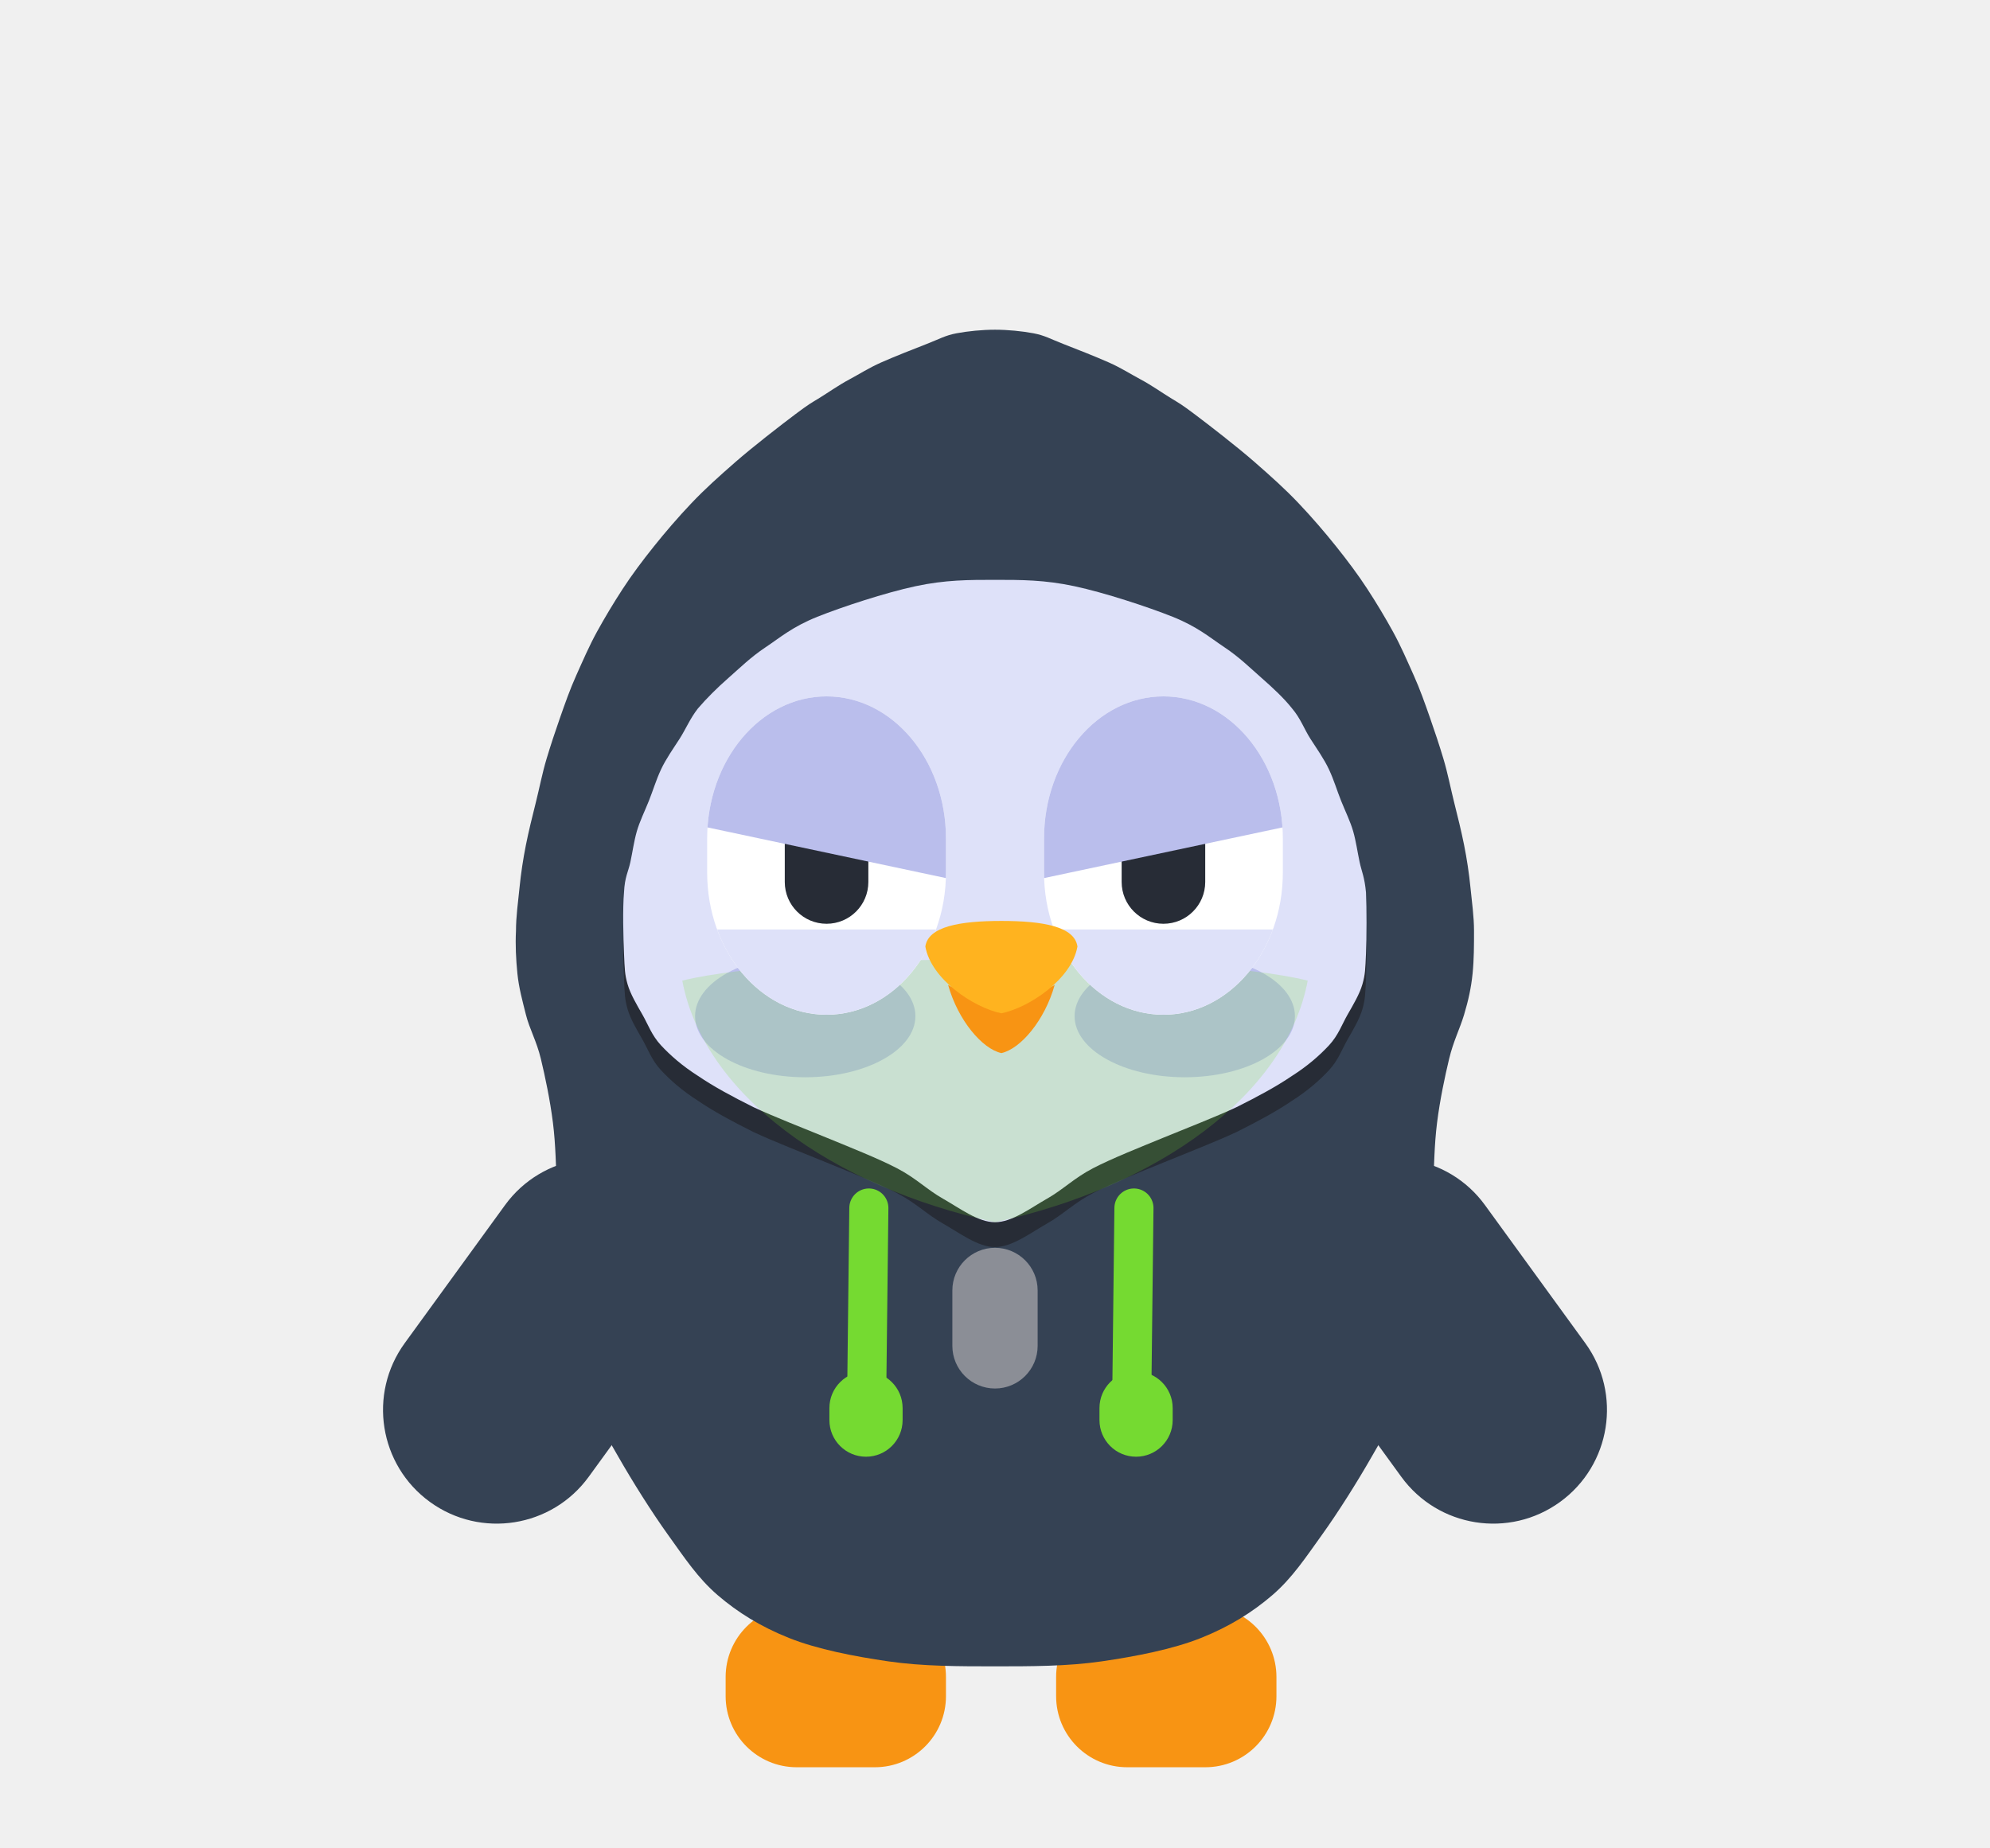
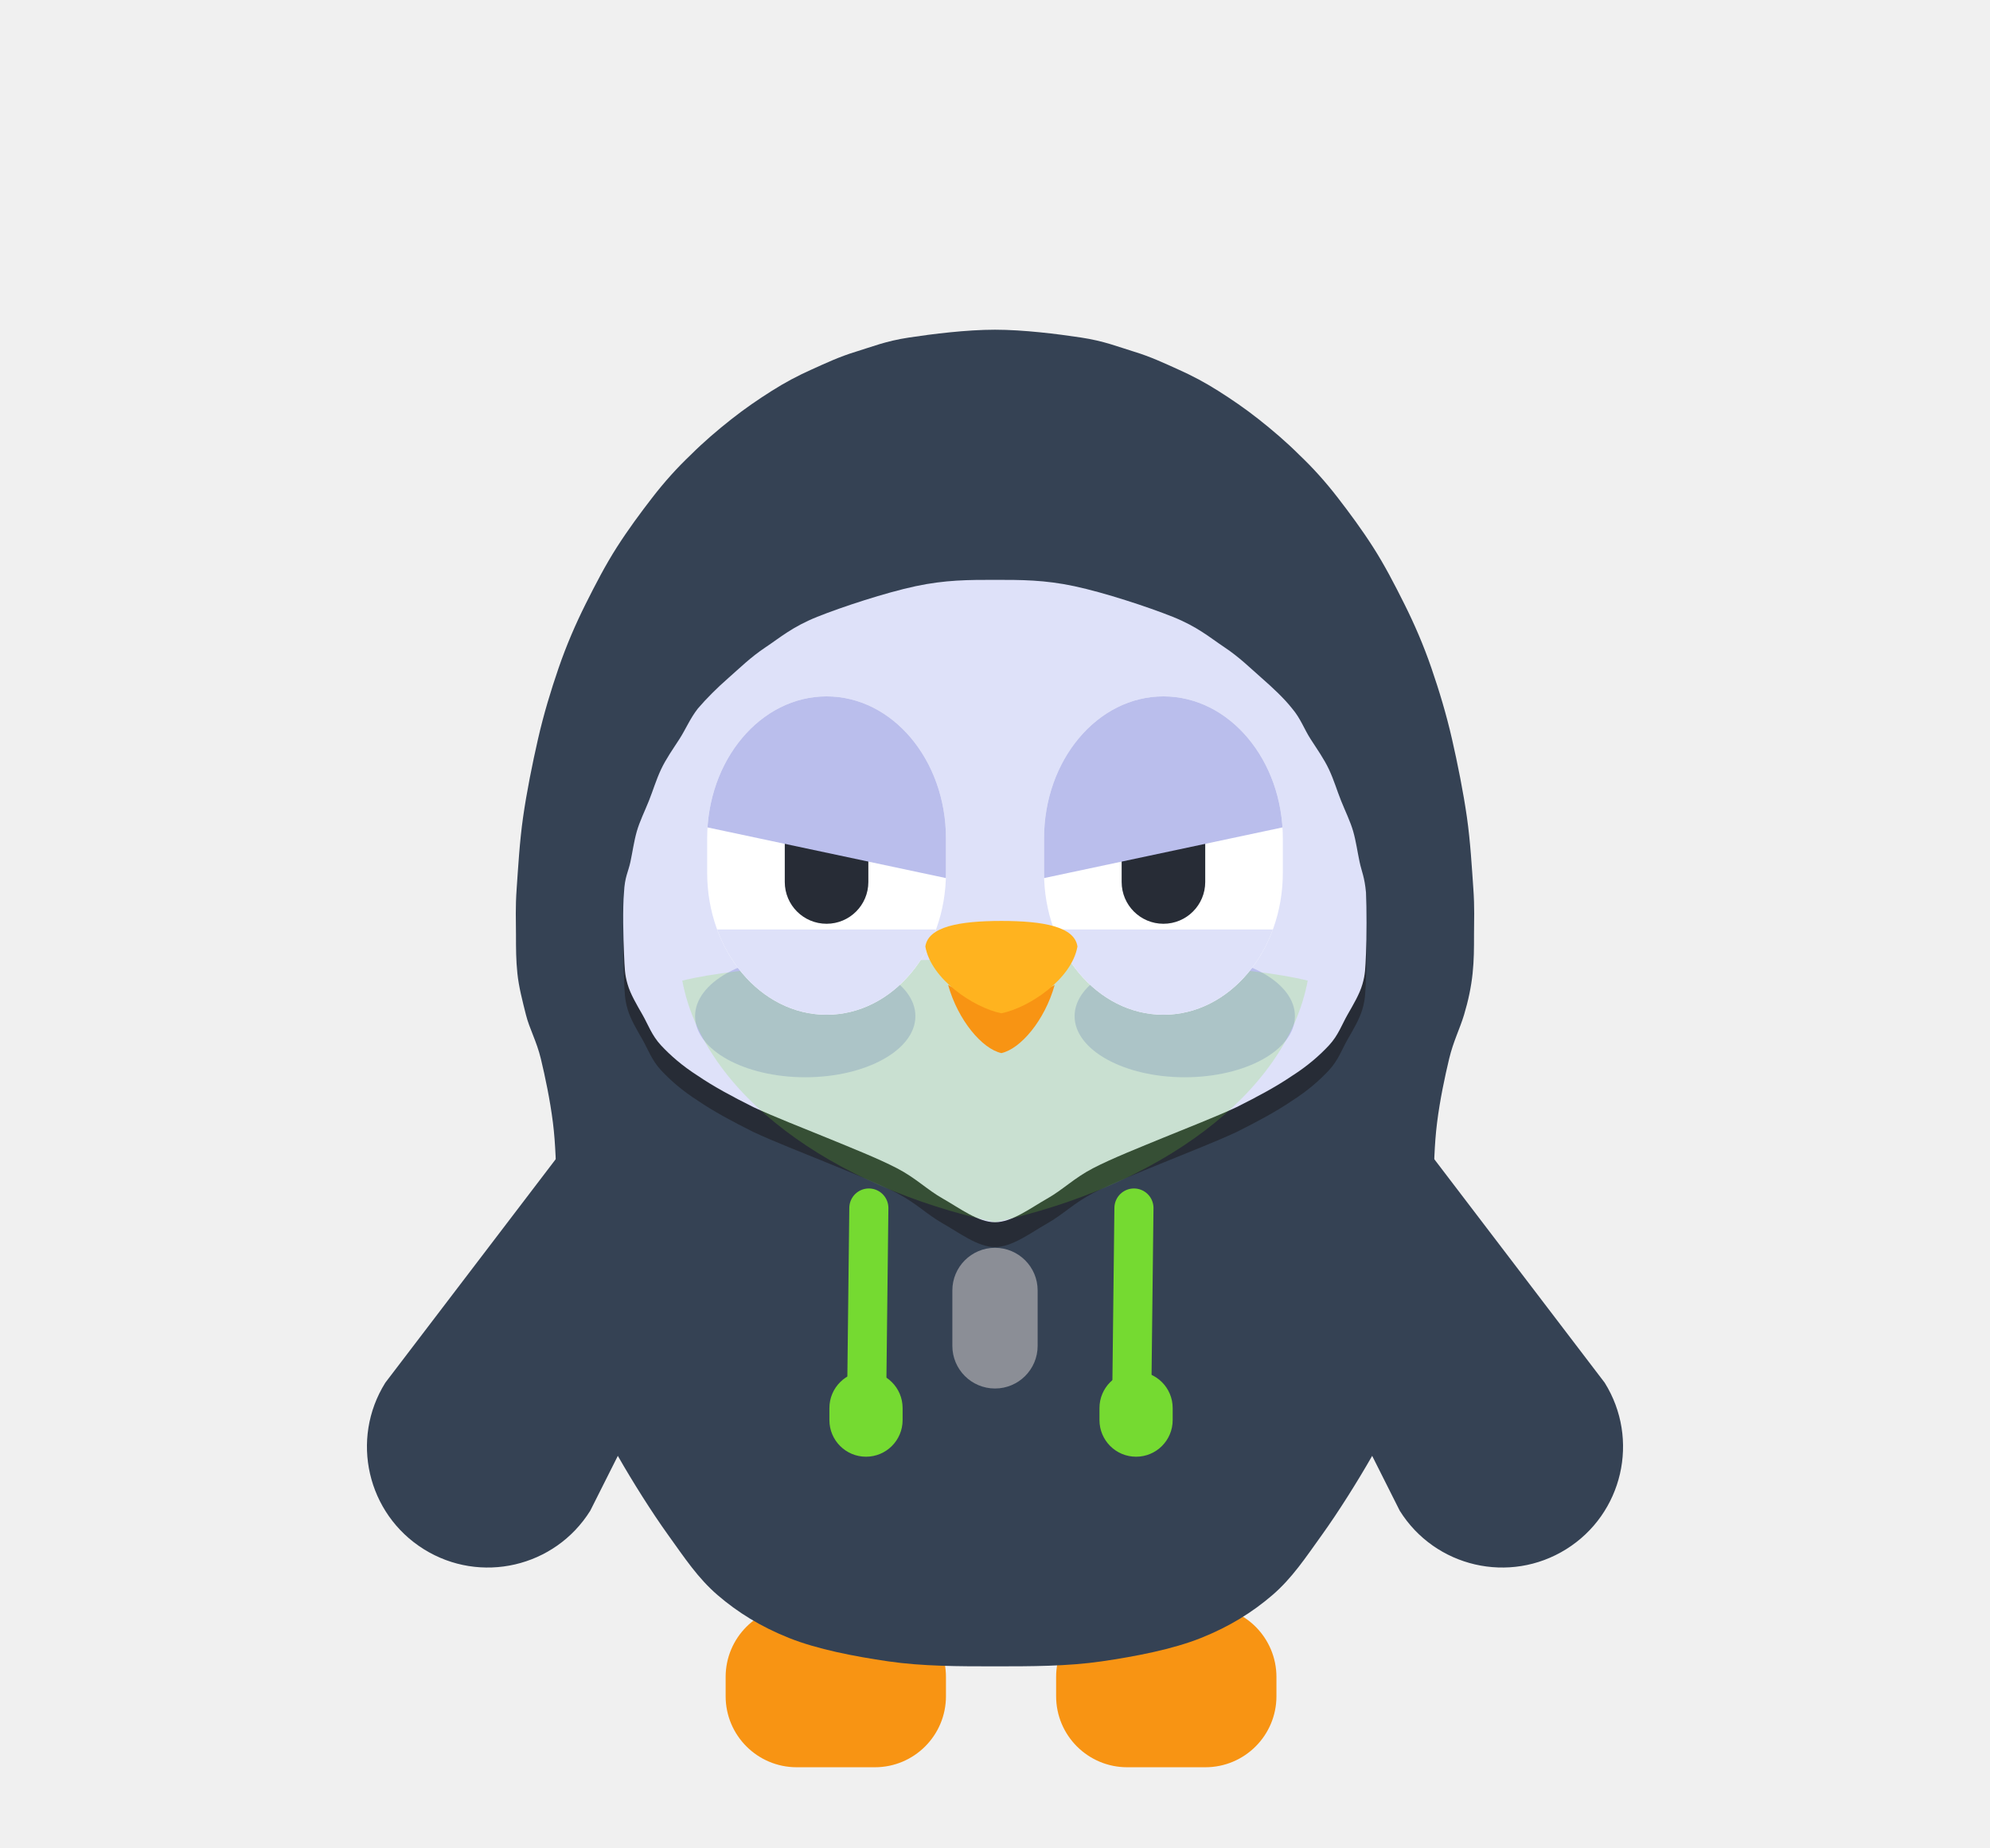
<svg xmlns="http://www.w3.org/2000/svg" viewBox="-40 -40 280 260" aria-hidden="true">
  <style>
  .byte-twinkle { transform-box: fill-box; transform-origin: center; animation: byte-twinkle 1.6s ease-in-out infinite }
  @keyframes byte-twinkle { 0%,100% { transform: scale(1) rotate(0) } 50% { transform: scale(.7) rotate(20deg) } }
  .byte-float { animation: byte-float 2.4s ease-in-out infinite }
  @keyframes byte-float { 0%,100% { transform: translateY(0) } 50% { transform: translateY(-4px) } }
  .byte-smoke { animation: byte-smoke 1.8s ease-out infinite }
  @keyframes byte-smoke { 0% { opacity: 0; transform: translateY(6px) } 25% { opacity: 1 } 100% { opacity: 0; transform: translateY(-10px) } }
  .byte-tear { animation: byte-tear 1.8s ease-in infinite }
  .byte-tear + .byte-tear { animation-delay: .6s }
  @keyframes byte-tear { 0% { opacity: 0; transform: translateY(0) } 15% { opacity: 1; transform: translateY(2px) }
    80% { opacity: 1; transform: translateY(14px) } 100% { opacity: 0; transform: translateY(18px) } }
  .byte-pop { transform-box: fill-box; transform-origin: center; animation: byte-pop .32s cubic-bezier(.34,1.56,.64,1) both }
  @keyframes byte-pop { from { opacity: 0; transform: scale(.4) } to { opacity: 1; transform: scale(1) } }
  .byte-rise { animation: byte-rise .34s cubic-bezier(.34,1.56,.64,1) both }
  @keyframes byte-rise { from { opacity: 0; transform: translateY(14px) } to { opacity: 1; transform: translateY(0) } }
  .byte-dot { transform-box: fill-box; transform-origin: center; animation: byte-dot 1.2s ease-in-out infinite }
  @keyframes byte-dot { 0%,100% { opacity: .45; transform: scale(.85) } 50% { opacity: 1; transform: scale(1) } }
  .byte-string { transform-box: fill-box; transform-origin: 50% 0 }
  .byte-sway .byte-string { animation: byte-sway 3.2s ease-in-out infinite }
  .byte-sway .byte-string + .byte-string { animation-delay: -1.1s }
  @keyframes byte-sway { 0%,100% { transform: rotate(2deg) } 50% { transform: rotate(-2deg) } }
  .byte-swing .byte-string { animation: byte-swing .9s ease-out 2 }
  .byte-swing .byte-string + .byte-string { animation-delay: .06s }
  @keyframes byte-swing { 0% { transform: rotate(0) } 20% { transform: rotate(11deg) } 45% { transform: rotate(-8deg) }
    70% { transform: rotate(4deg) } 100% { transform: rotate(0) } }
  @media (prefers-reduced-motion: reduce) {
    .byte-twinkle, .byte-float, .byte-smoke, .byte-tear, .byte-string, .byte-pop, .byte-rise, .byte-dot { animation: none !important }
    .byte-tear { transform: translateY(2px) }
  }
</style>
  <defs>
    <clipPath id="eyeL-R0">
      <rect x="59.5" y="58" width="33.6" height="44.8" rx="16.8" ry="20" />
    </clipPath>
    <clipPath id="eyeR-R0">
      <rect x="106.9" y="58" width="33.6" height="44.8" rx="16.8" ry="20" />
    </clipPath>
  </defs>
  <g>
    <g transform="translate(44 139)">
-       <g transform="rotate(-54)">
-         <rect x="-40" y="-16" width="56" height="32" rx="16" fill="#354254" />
+       <g transform="rotate(-58)">
+         <path d="M14 -13 L-29 -17 A17 17 0 0 0 -29 17 L14 13 A13 13 0 0 0 14 -13 Z" fill="#354254" />
      </g>
    </g>
  </g>
  <g transform="translate(200 0) scale(-1 1)">
    <g transform="translate(44 139)">
-       <g transform="rotate(-54)">
-         <rect x="-40" y="-16" width="56" height="32" rx="16" fill="#354254" />
+       <g transform="rotate(-58)">
+         <path d="M14 -13 L-29 -17 A17 17 0 0 0 -29 17 L14 13 A13 13 0 0 0 14 -13 Z" fill="#354254" />
      </g>
    </g>
  </g>
  <g fill="#F89413">
    <rect x="62.1" y="186" width="31" height="22.7" rx="10" />
    <rect x="108.6" y="186" width="31" height="22.7" rx="10" />
  </g>
-   <path fill="#354254" d="M100.0 6.4 C101.8 6.4 103.8 6.6 105.4 6.9 C107.0 7.2 107.8 7.7 109.6 8.4 C111.4 9.1 114.2 10.2 116.0 11.0 C117.8 11.8 119.0 12.6 120.5 13.4 C122.0 14.2 123.4 15.2 124.7 16.0 C126.0 16.8 126.1 16.8 128.1 18.3 C130.1 19.8 134.1 22.9 136.5 25.0 C138.9 27.1 140.8 28.8 142.7 30.8 C144.6 32.8 146.4 34.9 148.0 36.9 C149.6 38.9 151.1 40.9 152.4 42.9 C153.7 44.9 154.9 46.9 156.0 48.9 C157.1 50.9 158.0 53.0 158.9 55.0 C159.8 57.0 160.5 59.0 161.2 61.0 C161.9 63.0 162.5 64.8 163.1 66.8 C163.7 68.8 164.1 70.9 164.6 72.9 C165.1 74.9 165.6 76.9 166.0 78.9 C166.4 80.9 166.7 82.9 166.9 84.9 C167.1 86.9 167.4 89.0 167.4 91.0 C167.4 93.0 167.4 95.0 167.2 97.0 C167.0 99.0 166.6 100.8 166.0 102.8 C165.4 104.8 164.5 106.5 163.9 109.0 C163.3 111.5 162.6 114.8 162.2 118.0 C161.8 121.2 161.8 124.0 161.6 128.0 C161.4 132.0 161.6 137.5 161.0 142.0 C160.4 146.5 159.3 151.2 158.0 155.0 C156.7 158.8 155.0 161.5 153.0 165.0 C151.0 168.5 148.3 172.8 146.0 176.0 C143.7 179.2 141.8 182.1 139.0 184.5 C136.2 186.9 133.0 188.9 129.0 190.5 C125.0 192.1 119.8 193.1 115.0 193.8 C110.2 194.5 105.0 194.5 100.0 194.5 C95.0 194.5 89.8 194.5 85.0 193.8 C80.2 193.1 75.0 192.1 71.0 190.5 C67.0 188.9 63.8 186.9 61.0 184.5 C58.2 182.1 56.3 179.2 54.0 176.0 C51.7 172.8 49.0 168.5 47.0 165.0 C45.0 161.5 43.3 158.8 42.0 155.0 C40.7 151.2 39.6 146.5 39.0 142.0 C38.4 137.5 38.6 132.0 38.4 128.0 C38.2 124.0 38.2 121.2 37.8 118.0 C37.4 114.8 36.7 111.5 36.1 109.0 C35.5 106.5 34.5 104.8 34.0 102.8 C33.5 100.8 33.0 99.0 32.8 97.0 C32.6 95.0 32.5 93.0 32.6 91.0 C32.6 89.0 32.9 86.9 33.1 84.9 C33.3 82.9 33.6 80.9 34.0 78.9 C34.4 76.9 34.9 74.9 35.4 72.9 C35.9 70.9 36.3 68.8 36.9 66.8 C37.5 64.8 38.1 63.0 38.8 61.0 C39.5 59.0 40.2 57.0 41.1 55.0 C42.0 53.0 42.9 50.9 44.0 48.9 C45.1 46.9 46.3 44.9 47.6 42.9 C48.9 40.9 50.4 38.9 52.0 36.9 C53.6 34.9 55.4 32.8 57.3 30.8 C59.2 28.8 61.1 27.1 63.5 25.0 C65.9 22.9 69.9 19.8 71.9 18.3 C73.9 16.8 74.0 16.8 75.3 16.0 C76.6 15.2 78.0 14.2 79.5 13.4 C81.0 12.6 82.2 11.8 84.0 11.0 C85.8 10.2 88.6 9.1 90.4 8.4 C92.2 7.7 93.0 7.2 94.6 6.9 C96.2 6.6 98.2 6.4 100.0 6.4 Z" />
+   <path fill="#354254" d="M100.0 6.4 C104.0 6.4 108.8 7.0 112.1 7.5 C115.4 8.0 117.3 8.8 119.6 9.5 C121.9 10.2 123.8 11.1 125.8 12.0 C127.8 12.9 129.5 13.8 131.4 15.0 C133.3 16.2 135.2 17.5 137.1 19.0 C139.0 20.5 141.0 22.2 142.8 24.0 C144.7 25.8 146.5 27.8 148.2 30.0 C149.9 32.2 151.6 34.5 153.2 37.0 C154.8 39.5 156.2 42.2 157.6 45.0 C159.0 47.8 160.3 50.8 161.4 54.0 C162.5 57.2 163.5 60.5 164.3 64.0 C165.1 67.5 165.9 71.5 166.4 75.0 C166.9 78.5 167.1 82.2 167.3 85.0 C167.5 87.8 167.4 89.5 167.4 91.5 C167.4 93.5 167.4 95.1 167.2 97.0 C167.0 98.9 166.6 100.8 166.0 102.8 C165.4 104.8 164.5 106.5 163.9 109.0 C163.3 111.5 162.6 114.8 162.2 118.0 C161.8 121.2 161.8 124.0 161.6 128.0 C161.4 132.0 161.6 137.5 161.0 142.0 C160.4 146.5 159.3 151.2 158.0 155.0 C156.7 158.8 155.0 161.5 153.0 165.0 C151.0 168.5 148.3 172.8 146.0 176.0 C143.7 179.2 141.8 182.1 139.0 184.5 C136.2 186.9 133.0 188.9 129.0 190.5 C125.0 192.1 119.8 193.1 115.0 193.8 C110.2 194.5 105.0 194.5 100.0 194.5 C95.0 194.5 89.8 194.5 85.0 193.8 C80.2 193.1 75.0 192.1 71.0 190.5 C67.0 188.9 63.8 186.9 61.0 184.5 C58.2 182.1 56.3 179.2 54.0 176.0 C51.7 172.8 49.0 168.5 47.0 165.0 C45.0 161.5 43.3 158.8 42.0 155.0 C40.7 151.2 39.6 146.5 39.0 142.0 C38.4 137.5 38.6 132.0 38.4 128.0 C38.2 124.0 38.2 121.2 37.8 118.0 C37.4 114.8 36.7 111.5 36.1 109.0 C35.5 106.5 34.5 104.8 34.0 102.8 C33.5 100.8 33.0 98.9 32.8 97.0 C32.6 95.1 32.6 93.5 32.6 91.5 C32.6 89.5 32.5 87.8 32.7 85.0 C32.9 82.2 33.1 78.5 33.6 75.0 C34.1 71.5 34.9 67.5 35.7 64.0 C36.5 60.5 37.5 57.2 38.6 54.0 C39.7 50.8 41.0 47.8 42.4 45.0 C43.8 42.2 45.2 39.5 46.8 37.0 C48.4 34.5 50.1 32.2 51.8 30.0 C53.5 27.8 55.3 25.8 57.2 24.0 C59.0 22.2 61.0 20.5 62.9 19.0 C64.8 17.5 66.7 16.2 68.6 15.0 C70.5 13.8 72.2 12.9 74.2 12.0 C76.2 11.1 78.1 10.2 80.4 9.5 C82.7 8.8 84.6 8.0 87.9 7.5 C91.2 7.0 96.0 6.4 100.0 6.4 Z" />
  <path fill="#272C36" transform="translate(0 3.5)" d="M100.0 41.6 C103.7 41.6 107.0 41.6 111.2 42.5 C115.4 43.4 121.5 45.4 125.0 46.8 C128.5 48.2 130.2 49.7 132.3 51.1 C134.4 52.5 135.9 54.0 137.5 55.4 C139.1 56.8 140.7 58.3 141.8 59.7 C143.0 61.1 143.5 62.6 144.4 64.0 C145.3 65.4 146.3 66.8 147.0 68.3 C147.7 69.8 148.1 71.2 148.7 72.7 C149.3 74.2 150.0 75.6 150.4 77.0 C150.8 78.4 151.0 79.9 151.3 81.3 C151.6 82.7 152.0 83.4 152.2 85.6 C152.3 87.8 152.3 92.0 152.2 94.2 C152.1 96.4 152.1 97.1 151.7 98.5 C151.3 99.9 150.4 101.4 149.6 102.8 C148.8 104.2 148.3 105.7 147.0 107.1 C145.7 108.5 144.0 110.0 141.8 111.4 C139.6 112.9 137.0 114.3 134.0 115.8 C131.0 117.2 127.1 118.7 123.7 120.1 C120.3 121.5 116.5 123.0 113.8 124.4 C111.1 125.8 109.6 127.4 107.3 128.7 C105.0 130.0 102.4 132.0 100.0 132.0 C97.6 132.0 95.0 130.0 92.7 128.7 C90.4 127.4 88.9 125.8 86.2 124.4 C83.5 123.0 79.7 121.5 76.3 120.1 C72.9 118.7 69.0 117.2 66.0 115.8 C63.0 114.3 60.4 112.9 58.2 111.4 C56.0 110.0 54.3 108.5 53.0 107.1 C51.7 105.7 51.2 104.2 50.4 102.8 C49.6 101.4 48.7 99.9 48.3 98.5 C47.9 97.1 47.9 96.4 47.8 94.2 C47.7 92.0 47.6 87.8 47.8 85.6 C47.9 83.4 48.4 82.7 48.7 81.3 C49.0 79.9 49.2 78.4 49.6 77.0 C50.0 75.6 50.7 74.2 51.3 72.7 C51.9 71.2 52.3 69.8 53.0 68.3 C53.7 66.8 54.7 65.4 55.6 64.0 C56.5 62.6 57.1 61.1 58.2 59.7 C59.4 58.3 60.9 56.8 62.5 55.4 C64.1 54.0 65.6 52.5 67.7 51.1 C69.8 49.7 71.5 48.2 75.0 46.8 C78.5 45.4 84.6 43.4 88.8 42.5 C93.0 41.6 96.3 41.6 100.0 41.6 Z" />
  <path fill="#DEE1F9" d="M100.0 41.6 C103.7 41.6 107.0 41.6 111.2 42.5 C115.4 43.4 121.5 45.4 125.0 46.8 C128.5 48.2 130.2 49.7 132.3 51.1 C134.4 52.5 135.9 54.0 137.5 55.4 C139.1 56.8 140.7 58.3 141.8 59.7 C143.0 61.1 143.5 62.6 144.4 64.0 C145.3 65.4 146.3 66.8 147.0 68.3 C147.7 69.8 148.1 71.2 148.7 72.7 C149.3 74.2 150.0 75.6 150.4 77.0 C150.8 78.4 151.0 79.9 151.3 81.3 C151.6 82.7 152.0 83.4 152.2 85.6 C152.3 87.8 152.3 92.0 152.2 94.2 C152.1 96.4 152.1 97.1 151.7 98.5 C151.3 99.9 150.4 101.4 149.6 102.8 C148.8 104.2 148.3 105.7 147.0 107.1 C145.7 108.5 144.0 110.0 141.8 111.4 C139.6 112.9 137.0 114.3 134.0 115.8 C131.0 117.2 127.1 118.7 123.7 120.1 C120.3 121.5 116.5 123.0 113.8 124.4 C111.1 125.8 109.6 127.4 107.3 128.7 C105.0 130.0 102.4 132.0 100.0 132.0 C97.6 132.0 95.0 130.0 92.7 128.7 C90.4 127.4 88.9 125.8 86.2 124.4 C83.5 123.0 79.7 121.5 76.3 120.1 C72.9 118.7 69.0 117.2 66.0 115.8 C63.0 114.3 60.4 112.9 58.2 111.4 C56.0 110.0 54.3 108.5 53.0 107.1 C51.7 105.7 51.2 104.2 50.4 102.8 C49.6 101.4 48.7 99.9 48.3 98.5 C47.9 97.1 47.9 96.4 47.8 94.2 C47.7 92.0 47.6 87.8 47.8 85.6 C47.9 83.4 48.4 82.7 48.7 81.3 C49.0 79.9 49.2 78.4 49.6 77.0 C50.0 75.6 50.7 74.2 51.3 72.7 C51.9 71.2 52.3 69.8 53.0 68.3 C53.7 66.8 54.7 65.4 55.6 64.0 C56.5 62.6 57.1 61.1 58.2 59.7 C59.4 58.3 60.9 56.8 62.5 55.4 C64.1 54.0 65.6 52.5 67.7 51.1 C69.8 49.7 71.5 48.2 75.0 46.8 C78.5 45.4 84.6 43.4 88.8 42.5 C93.0 41.6 96.3 41.6 100.0 41.6 Z" />
  <g fill="#BABEEC">
    <ellipse cx="73.3" cy="103" rx="15.5" ry="8.6" />
    <ellipse cx="126.7" cy="103" rx="15.5" ry="8.6" />
  </g>
  <path d="M56 98 C72 94 128 94 144 98 C141 114 123 127 100 132 C77 127 59 114 56 98 Z" fill="#75DA31" opacity="0.2" />
  <g>
    <rect x="59.5" y="58" width="33.6" height="44.8" rx="16.8" ry="20" fill="#FFFFFF" />
    <g clip-path="url(#eyeL-R0)">
      <g transform="translate(0 0) translate(76.3 80.4) scale(0.8) translate(-76.3 -80.4)">
        <rect x="68.95" y="68.4" width="14.7" height="24" rx="7.35" fill="#272C36" />
        <circle cx="74.1" cy="73.9" r="2.6" fill="#FFFFFF" />
      </g>
      <rect x="41.3" y="90.8" width="70" height="70" fill="#DEE1F9" />
      <rect x="41.3" y="10" width="70" height="70" fill="#BABEEC" transform="rotate(12 76.3 80)" />
    </g>
  </g>
  <g>
    <rect x="106.9" y="58" width="33.6" height="44.8" rx="16.8" ry="20" fill="#FFFFFF" />
    <g clip-path="url(#eyeR-R0)">
      <g transform="translate(0 0) translate(123.7 80.4) scale(0.8) translate(-123.7 -80.4)">
        <rect x="116.35" y="68.4" width="14.7" height="24" rx="7.35" fill="#272C36" />
        <circle cx="121.5" cy="73.9" r="2.6" fill="#FFFFFF" />
      </g>
      <rect x="88.7" y="90.8" width="70" height="70" fill="#DEE1F9" />
      <rect x="88.7" y="10" width="70" height="70" fill="#BABEEC" transform="rotate(-12 123.7 80)" />
    </g>
  </g>
  <g transform="translate(0 98.8) scale(1 1) translate(0 -98.8)" opacity="0">
    <path d="M92.5 98.8 C95 98.5 106.8 98.5 109.3 98.8 C108.6 103.6 105 107.6 100.9 107.9 C96.8 107.6 93.2 103.6 92.5 98.8 Z" fill="#272C36" />
    <ellipse cx="100.9" cy="105.4" rx="5" ry="2.4" fill="#FA779B" />
  </g>
  <path d="M93.4 98.6 C96.6 100.6 105.2 100.6 108.4 98.6 C107 103.6 103.6 107.6 100.9 108.2 C98.2 107.6 94.8 103.6 93.4 98.6 Z" fill="#F89413" transform="translate(0 0)" />
  <path d="M90.2 93.2 C90.6 90.4 95 89.6 100.9 89.6 C106.8 89.6 111.2 90.4 111.6 93.2 C110.8 97.8 104.8 101.8 100.9 102.6 C97 101.8 91 97.8 90.2 93.2 Z" fill="#FFB31F" />
  <g>
    <g class="byte-string">
      <path d="M82.25 130 L81.95 156" stroke="#75DA31" stroke-width="5.5" stroke-linecap="round" fill="none" />
      <rect x="76.7" y="153" width="10.3" height="12" rx="5.15" fill="#75DA31" />
    </g>
    <g class="byte-string">
      <path d="M119.55 130 L119.25 156" stroke="#75DA31" stroke-width="5.5" stroke-linecap="round" fill="none" />
      <rect x="114.7" y="153" width="10.3" height="12" rx="5.15" fill="#75DA31" />
    </g>
  </g>
  <rect x="94" y="135.6" width="12" height="19.8" rx="6" fill="#8B8E96" />
</svg>
